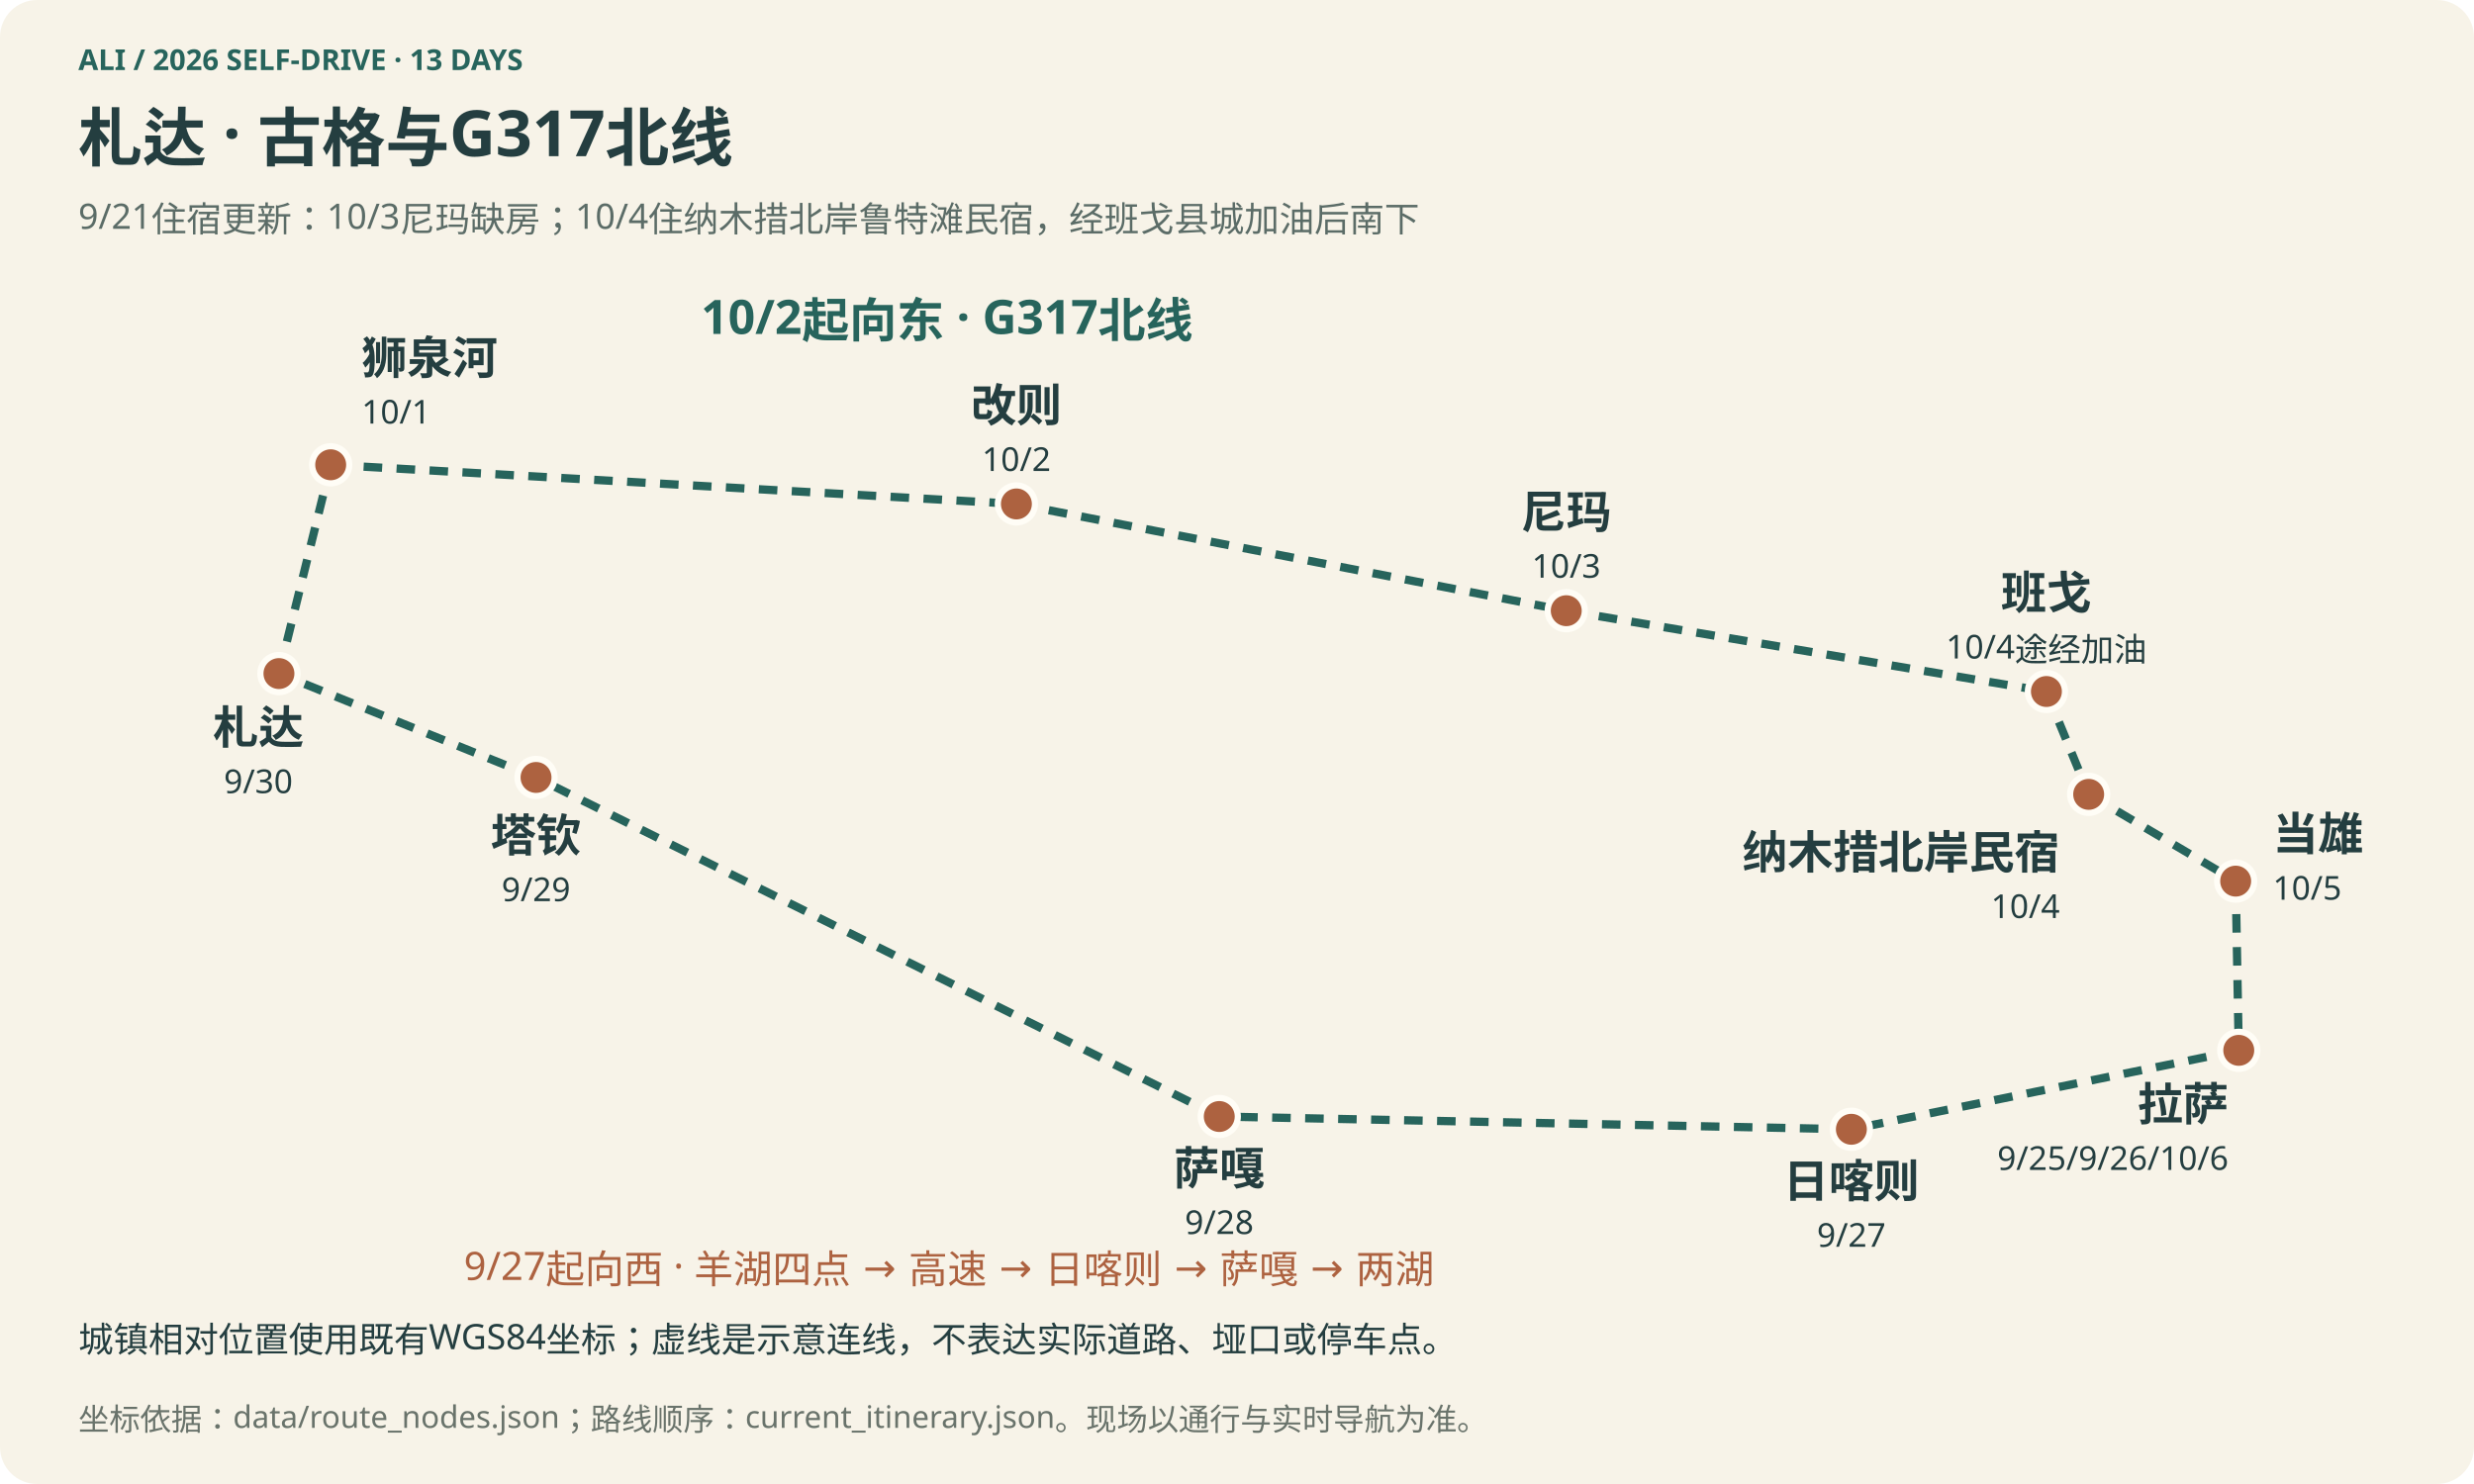
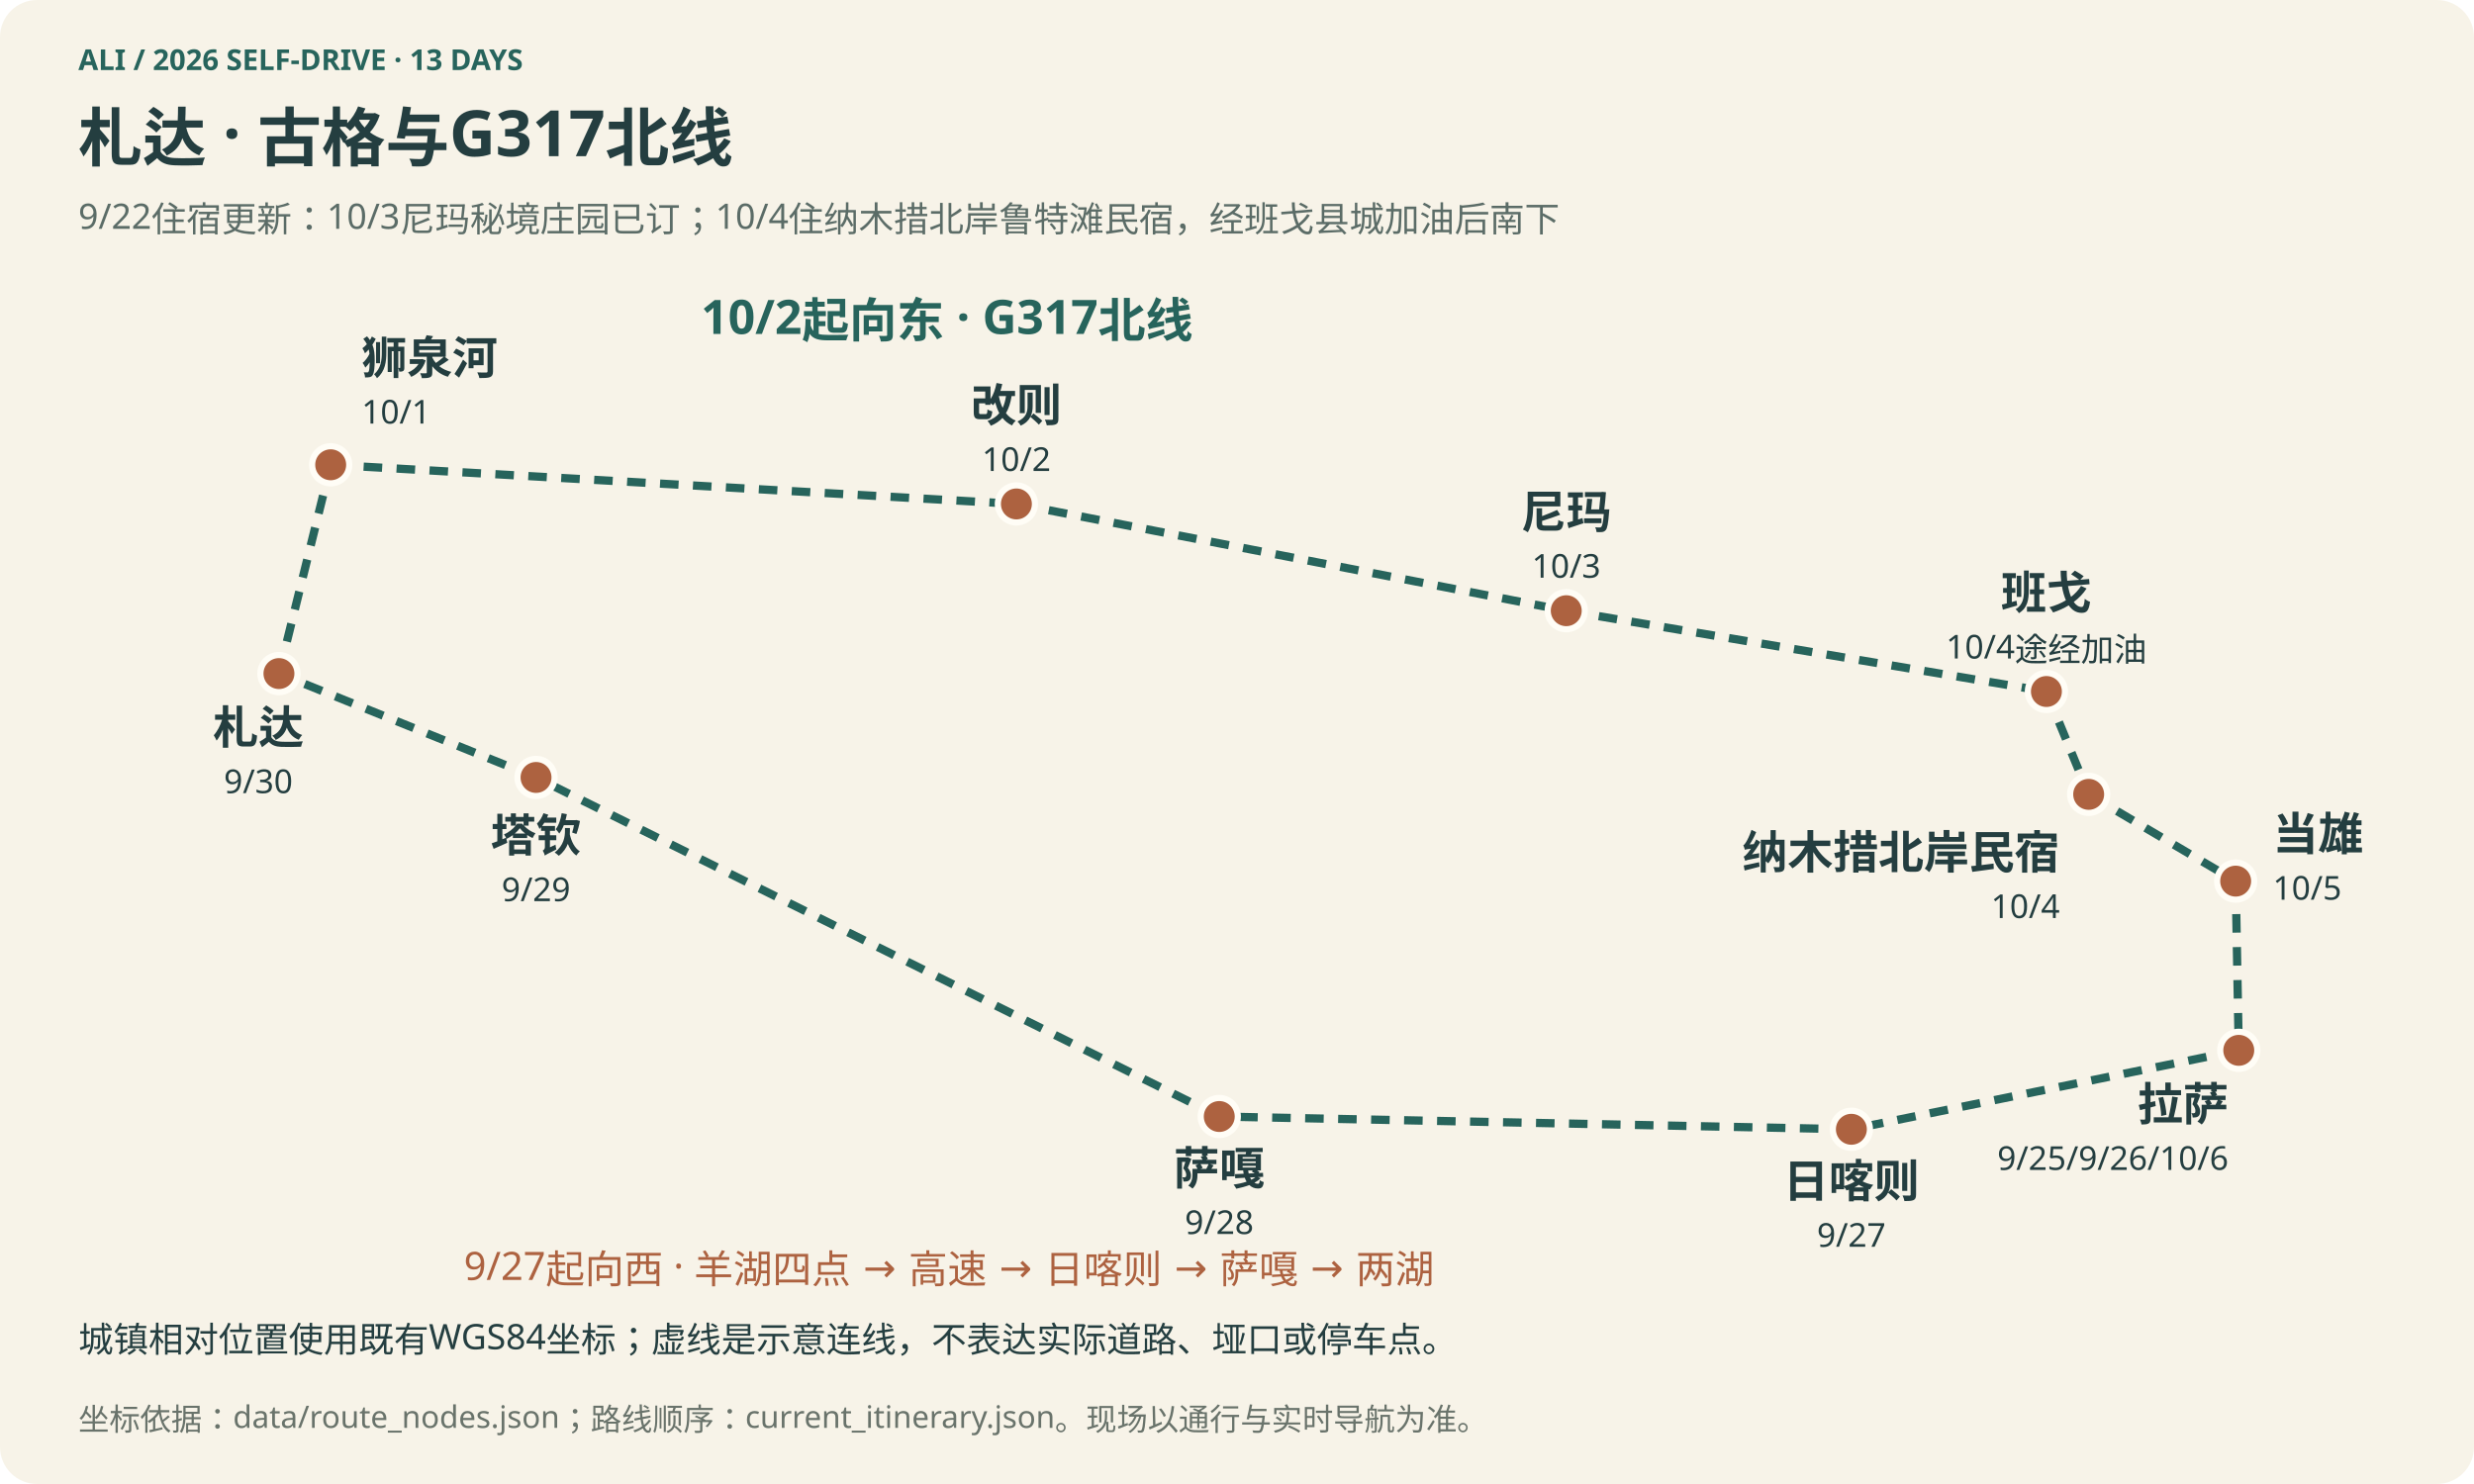
<svg xmlns="http://www.w3.org/2000/svg" viewBox="0 0 1200 720" class="ali-route-map" role="img">
  <g font-family="PingFang SC,Microsoft YaHei,sans-serif">
    <rect width="1200" height="720" rx="18" fill="#f7f3e8" />
    <text x="38.0" y="34.0" font-size="14" fill="#27645c" text-anchor="start" font-weight="600">ALI / 2026     SELF-DRIVE · 13 DAYS</text>
    <text x="38.0" y="78.0" font-size="31" fill="#243e40" text-anchor="start" font-weight="700">札达 · 古格与G317北线</text>
-     <text x="38.0" y="111.0" font-size="17" fill="#5b6c67" text-anchor="start" font-weight="400">9/21住宿更新：10/3尼玛缺房；10/4住纳木措北岸鲁特滩民宿，经班戈县城加油后南下</text>
+     <text x="38.0" y="111.0" font-size="17" fill="#5b6c67" text-anchor="start" font-weight="400">9/22住宿更新：10/3尼玛秘境庄园已订；10/4住纳木措北岸鲁特滩民宿，经班戈县城加油后南下</text>
    <g data-layer="route-a">
      <line x1="1085.9" y1="509.6" x2="898.0" y2="547.9" stroke="#27645c" stroke-width="4" stroke-dasharray="9 7" />
      <line x1="898.0" y1="547.9" x2="591.4" y2="541.7" stroke="#27645c" stroke-width="4" stroke-dasharray="9 7" />
      <line x1="591.4" y1="541.7" x2="260.0" y2="377.2" stroke="#27645c" stroke-width="4" stroke-dasharray="9 7" />
      <line x1="260.0" y1="377.2" x2="135.3" y2="326.8" stroke="#27645c" stroke-width="4" stroke-dasharray="9 7" />
      <line x1="135.3" y1="326.8" x2="160.4" y2="225.5" stroke="#27645c" stroke-width="4" stroke-dasharray="9 7" />
      <line x1="160.4" y1="225.5" x2="493.0" y2="244.5" stroke="#27645c" stroke-width="4" stroke-dasharray="9 7" />
      <line x1="493.0" y1="244.5" x2="759.7" y2="296.3" stroke="#27645c" stroke-width="4" stroke-dasharray="9 7" />
      <line x1="759.7" y1="296.3" x2="992.6" y2="335.5" stroke="#27645c" stroke-width="4" stroke-dasharray="9 7" />
      <line x1="992.6" y1="335.5" x2="1013.1" y2="385.4" stroke="#27645c" stroke-width="4" stroke-dasharray="9 7" />
      <line x1="1013.1" y1="385.4" x2="1084.4" y2="427.5" stroke="#27645c" stroke-width="4" stroke-dasharray="9 7" />
      <line x1="1084.4" y1="427.5" x2="1085.9" y2="509.6" stroke="#27645c" stroke-width="4" stroke-dasharray="9 7" />
    </g>
    <g data-layer="lodging">
      <g class="point tier-1" data-point-id="lhasa" data-title="拉萨" data-summary="D1 北京 → 拉萨。全季9/25—9/27两晚合计649元，夜均324.50元；可退条件、机场与市内接线待核。；D2 拉萨适应。全季同单续住；上午大昭寺，下午博物馆；拿到布宫预约才替换上午项目。市内往返过久则删八廓街。；D12 当雄 → 拉萨。10/6拉萨返程夜清单未列，需补房并重算还车/送机接线；这晚不删除。" data-day-a="9/25/9/26/10/6" data-kind="place" data-tier="1" data-action="core" data-status="documented" data-route-scope="A" data-elevation="3660" data-cost-basis="导航核查日期见日卡；点位与连线不是停车、准入或飞行许可。">
        <circle class="point-symbol" cx="1085.9" cy="509.6" r="9" fill="#ad6240" stroke="#fffdf6" stroke-width="3" />
        <text x="1080.9" y="543.6" font-size="22" fill="#243e40" text-anchor="end" font-weight="700">拉萨</text>
        <text x="1080.9" y="567.6" font-size="16" fill="#243e40" text-anchor="end" font-weight="400">9/25/9/26/10/6</text>
      </g>
      <g class="point tier-1" data-point-id="shigatse" data-title="日喀则" data-summary="D3 鲁日拉、羊湖3号、卡若拉、江孜 → 日喀则。9/21江孜线重算：比四点回高速多3km、约52分钟；门到门11h30m—13h25m。15:30后到江孜不进白居寺，17:00后不进城。" data-day-a="9/27" data-kind="place" data-tier="1" data-action="core" data-status="documented" data-route-scope="A" data-elevation="3840" data-cost-basis="导航核查日期见日卡；点位与连线不是停车、准入或飞行许可。">
        <circle class="point-symbol" cx="898.0" cy="547.9" r="9" fill="#ad6240" stroke="#fffdf6" stroke-width="3" />
        <text x="898.0" y="580.9" font-size="22" fill="#243e40" text-anchor="middle" font-weight="700">日喀则</text>
        <text x="898.0" y="604.9" font-size="16" fill="#243e40" text-anchor="middle" font-weight="400">9/27</text>
      </g>
      <g class="point tier-1" data-point-id="saga" data-title="萨嘎" data-summary="D4 日喀则 → 萨嘎。扎寺默认去，09:00进10:00出；开门晚于09:30或出发延误就取消；目标19:00前到萨嘎。" data-day-a="9/28" data-kind="place" data-tier="1" data-action="core" data-status="documented" data-route-scope="A" data-elevation="4485" data-cost-basis="导航核查日期见日卡；点位与连线不是停车、准入或飞行许可。">
        <circle class="point-symbol" cx="591.4" cy="541.7" r="9" fill="#ad6240" stroke="#fffdf6" stroke-width="3" />
        <text x="591.4" y="574.7" font-size="22" fill="#243e40" text-anchor="middle" font-weight="700">萨嘎</text>
        <text x="591.4" y="598.7" font-size="16" fill="#243e40" text-anchor="middle" font-weight="400">9/28</text>
      </g>
      <g class="point tier-1" data-point-id="darchen" data-title="塔钦" data-summary="D5 萨嘎 → 玛旁北岸 → 塔钦。只看玛旁10h50m—12h30m；拉昂措移出默认项，D6顺路车览。离开帕羊前重算，18:30后到霍尔就压停留。" data-day-a="9/29" data-kind="place" data-tier="1" data-action="core" data-status="documented" data-route-scope="A" data-elevation="4680" data-cost-basis="导航核查日期见日卡；点位与连线不是停车、准入或飞行许可。">
        <circle class="point-symbol" cx="260.0" cy="377.2" r="9" fill="#ad6240" stroke="#fffdf6" stroke-width="3" />
        <text x="260.0" y="413.2" font-size="22" fill="#243e40" text-anchor="middle" font-weight="700">塔钦</text>
        <text x="260.0" y="437.2" font-size="16" fill="#243e40" text-anchor="middle" font-weight="400">9/29</text>
      </g>
      <g class="point tier-1" data-point-id="zanda" data-title="札达" data-summary="D6 神山近观、拉昂措 → 札达土林日落。先施三人间已订反馈427元、不可退。默认摆渡近观，12:45最晚离镇；托林寺移到D7午后短看。注意次日维也纳今天12:00取消截止。" data-day-a="9/30" data-kind="place" data-tier="1" data-action="core" data-status="documented" data-route-scope="A" data-elevation="3730" data-cost-basis="导航核查日期见日卡；点位与连线不是停车、准入或飞行许可。">
        <circle class="point-symbol" cx="135.3" cy="326.8" r="9" fill="#ad6240" stroke="#fffdf6" stroke-width="3" />
        <text x="125.3" y="360.8" font-size="22" fill="#243e40" text-anchor="middle" font-weight="700">札达</text>
        <text x="125.3" y="384.8" font-size="16" fill="#243e40" text-anchor="middle" font-weight="400">9/30</text>
      </g>
      <g class="point tier-1" data-point-id="shiquanhe" data-title="狮泉河" data-summary="D7 古格 → 狮泉河。维也纳套房已订反馈1314元；9/30 12:00前可退。古格约3小时不变，新酒店接线待算。到店后确认改则、尼玛、北岸民宿三晚。" data-day-a="10/1" data-kind="place" data-tier="1" data-action="core" data-status="documented" data-route-scope="A" data-elevation="4280" data-cost-basis="导航核查日期见日卡；点位与连线不是停车、准入或飞行许可。">
        <circle class="point-symbol" cx="160.4" cy="225.5" r="9" fill="#ad6240" stroke="#fffdf6" stroke-width="3" />
        <text x="175.4" y="181.5" font-size="22" fill="#243e40" text-anchor="start" font-weight="700">狮泉河</text>
        <text x="175.4" y="205.5" font-size="16" fill="#243e40" text-anchor="start" font-weight="400">10/1</text>
      </g>
-       <g class="point tier-1" data-point-id="gaize" data-title="改则" data-summary="D8 狮泉河 → 物玛措 → 改则。汉庭已订反馈858元，10/2 18:00前可退。08:30出发，目标18:00—19:30；10/3尼玛补房后才进北线。" data-day-a="10/2" data-kind="place" data-tier="1" data-action="core" data-status="documented" data-route-scope="A" data-elevation="4425" data-cost-basis="导航核查日期见日卡；点位与连线不是停车、准入或飞行许可。">
+       <g class="point tier-1" data-point-id="gaize" data-title="改则" data-summary="D8 狮泉河 → 物玛措 → 改则。汉庭已订反馈858元，10/2 18:00前可退。08:30出发，目标18:00—19:30；10/3尼玛秘境庄园已订，北线成立。" data-day-a="10/2" data-kind="place" data-tier="1" data-action="core" data-status="documented" data-route-scope="A" data-elevation="4425" data-cost-basis="导航核查日期见日卡；点位与连线不是停车、准入或飞行许可。">
        <circle class="point-symbol" cx="493.0" cy="244.5" r="9" fill="#ad6240" stroke="#fffdf6" stroke-width="3" />
        <text x="493.0" y="204.5" font-size="22" fill="#243e40" text-anchor="middle" font-weight="700">改则</text>
        <text x="493.0" y="228.5" font-size="16" fill="#243e40" text-anchor="middle" font-weight="400">10/2</text>
      </g>
-       <g class="point tier-1" data-point-id="nyima" data-title="尼玛" data-summary="D9 改则 → 尼玛（缺房待解决）。10/3尼玛未订；不以露宿或夜赶兜底。锁定可达住宿后再执行本日。晚上核对D10去北岸民宿的路况与到店时间。" data-day-a="10/3" data-kind="place" data-tier="1" data-action="core" data-status="documented" data-route-scope="A" data-elevation="4530" data-cost-basis="导航核查日期见日卡；点位与连线不是停车、准入或飞行许可。">
+       <g class="point tier-1" data-point-id="nyima" data-title="尼玛" data-summary="D9 改则 → 尼玛（缺房待解决）。尼玛秘境庄园民宿已订（9/22反馈，县城迎宾路），金额与取消条件未报。晚上给鲁特滩民宿打电话核最晚接待与接应，并存班戈未挂网宾馆电话备用。" data-day-a="10/3" data-kind="place" data-tier="1" data-action="core" data-status="documented" data-route-scope="A" data-elevation="4530" data-cost-basis="导航核查日期见日卡；点位与连线不是停车、准入或飞行许可。">
        <circle class="point-symbol" cx="759.7" cy="296.3" r="9" fill="#ad6240" stroke="#fffdf6" stroke-width="3" />
        <text x="759.7" y="256.3" font-size="22" fill="#243e40" text-anchor="middle" font-weight="700">尼玛</text>
        <text x="759.7" y="280.3" font-size="16" fill="#243e40" text-anchor="middle" font-weight="400">10/3</text>
      </g>
      <g class="point tier-1" data-point-id="bange" data-title="班戈" data-summary="D10途经班戈县城加油、补给；16:00前离开南下北岸民宿。" data-day-a="10/4途经加油" data-kind="place" data-tier="1" data-action="core" data-status="documented" data-route-scope="A" data-elevation="4715" data-cost-basis="导航核查日期见日卡；点位与连线不是停车、准入或飞行许可。">
        <circle class="point-symbol" cx="992.6" cy="335.5" r="9" fill="#ad6240" stroke="#fffdf6" stroke-width="3" />
        <text x="992.6" y="295.5" font-size="22" fill="#243e40" text-anchor="middle" font-weight="700">班戈</text>
        <text x="992.6" y="319.5" font-size="16" fill="#243e40" text-anchor="middle" font-weight="400">10/4途经加油</text>
      </g>
-       <g class="point tier-1" data-point-id="namtso_north" data-title="纳木措北岸民宿" data-summary="D10 色林措 → 班戈 → 纳木措北岸民宿。鲁特滩民宿已订383元、不可退，在纳木措西北岸保吉乡，不是班戈县城。9/21高德按民宿重算420.4km/5h57m，比原县城多86km、1h20m；班戈后约85km非铺装。色林措停留压到60分钟内，16:00未到班戈就改住班戈县城。" data-day-a="10/4" data-kind="place" data-tier="1" data-action="core" data-status="documented" data-route-scope="A" data-elevation="4730" data-cost-basis="导航核查日期见日卡；点位与连线不是停车、准入或飞行许可。">
+       <g class="point tier-1" data-point-id="namtso_north" data-title="纳木措北岸民宿" data-summary="D10 色林措 → 班戈 → 纳木措北岸民宿。鲁特滩民宿已订383元、不可退，在纳木措西北岸保吉乡，不是班戈县城。9/21高德按民宿重算420.4km/5h57m，比原县城多86km、1h20m；班戈后约85km非铺装。班戈10/4已无房：07:45—08:00出发，色林措停留压到45分钟内，16:30前离开班戈是硬闸门；17:00后不走，用前晚存的班戈未挂网宾馆电话现场找房。" data-day-a="10/4" data-kind="place" data-tier="1" data-action="core" data-status="documented" data-route-scope="A" data-elevation="4730" data-cost-basis="导航核查日期见日卡；点位与连线不是停车、准入或飞行许可。">
        <circle class="point-symbol" cx="1013.1" cy="385.4" r="9" fill="#ad6240" stroke="#fffdf6" stroke-width="3" />
        <text x="999.1" y="421.4" font-size="22" fill="#243e40" text-anchor="end" font-weight="700">纳木措北岸民宿</text>
        <text x="999.1" y="445.4" font-size="16" fill="#243e40" text-anchor="end" font-weight="400">10/4</text>
      </g>
      <g class="point tier-1" data-point-id="damxung" data-title="当雄" data-summary="D11 圣象天门 → 北岸环湖 → 当雄。维也纳已订反馈534元，10/5 18:00前可退。9/21高德民宿→当雄182.7km/3h45m，搓板路实际按5—6小时行车；圣象天门就地看，不再去扎西半岛和巴木措。12:30前离开景区。" data-day-a="10/5" data-kind="place" data-tier="1" data-action="core" data-status="documented" data-route-scope="A" data-elevation="4285" data-cost-basis="导航核查日期见日卡；点位与连线不是停车、准入或飞行许可。">
        <circle class="point-symbol" cx="1084.4" cy="427.5" r="9" fill="#ad6240" stroke="#fffdf6" stroke-width="3" />
        <text x="1102.4" y="412.5" font-size="22" fill="#243e40" text-anchor="start" font-weight="700">当雄</text>
        <text x="1102.4" y="436.5" font-size="16" fill="#243e40" text-anchor="start" font-weight="400">10/5</text>
      </g>
    </g>
    <text x="340.0" y="162.0" font-size="23" fill="#27645c" text-anchor="start" font-weight="600">10/2起向东 · G317北线</text>
    <text x="225.0" y="621.0" font-size="19" fill="#ad6240" text-anchor="start" font-weight="400">9/27起向西 · 羊湖四点 → 高速 → 日喀则 → 萨嘎 → 两湖</text>
    <text x="38.0" y="656.0" font-size="17" fill="#243e40" text-anchor="start" font-weight="400">城镇相对位置使用既有WGS84坐标；虚线是示意连线，不表达实际道路、垭口或停车点。</text>
    <text x="38.0" y="694.0" font-size="15" fill="#69736b" text-anchor="start" font-weight="400">坐标依据：data/route_nodes.json；路线顺序：current_itinerary.json。现场以通行与实时导航为准。</text>
    <g data-layer="route-a" />
    <g data-layer="route-b" />
    <g data-layer="route-common" />
    <g data-layer="lodging" />
    <g data-layer="sights-core" />
    <g data-layer="sights-secondary" />
    <g data-layer="passes" />
    <g data-layer="places" />
    <g data-layer="culture" />
    <g data-layer="water-landforms" />
    <g data-layer="context-landmarks" />
    <g data-layer="alternatives" />
  </g>
</svg>
